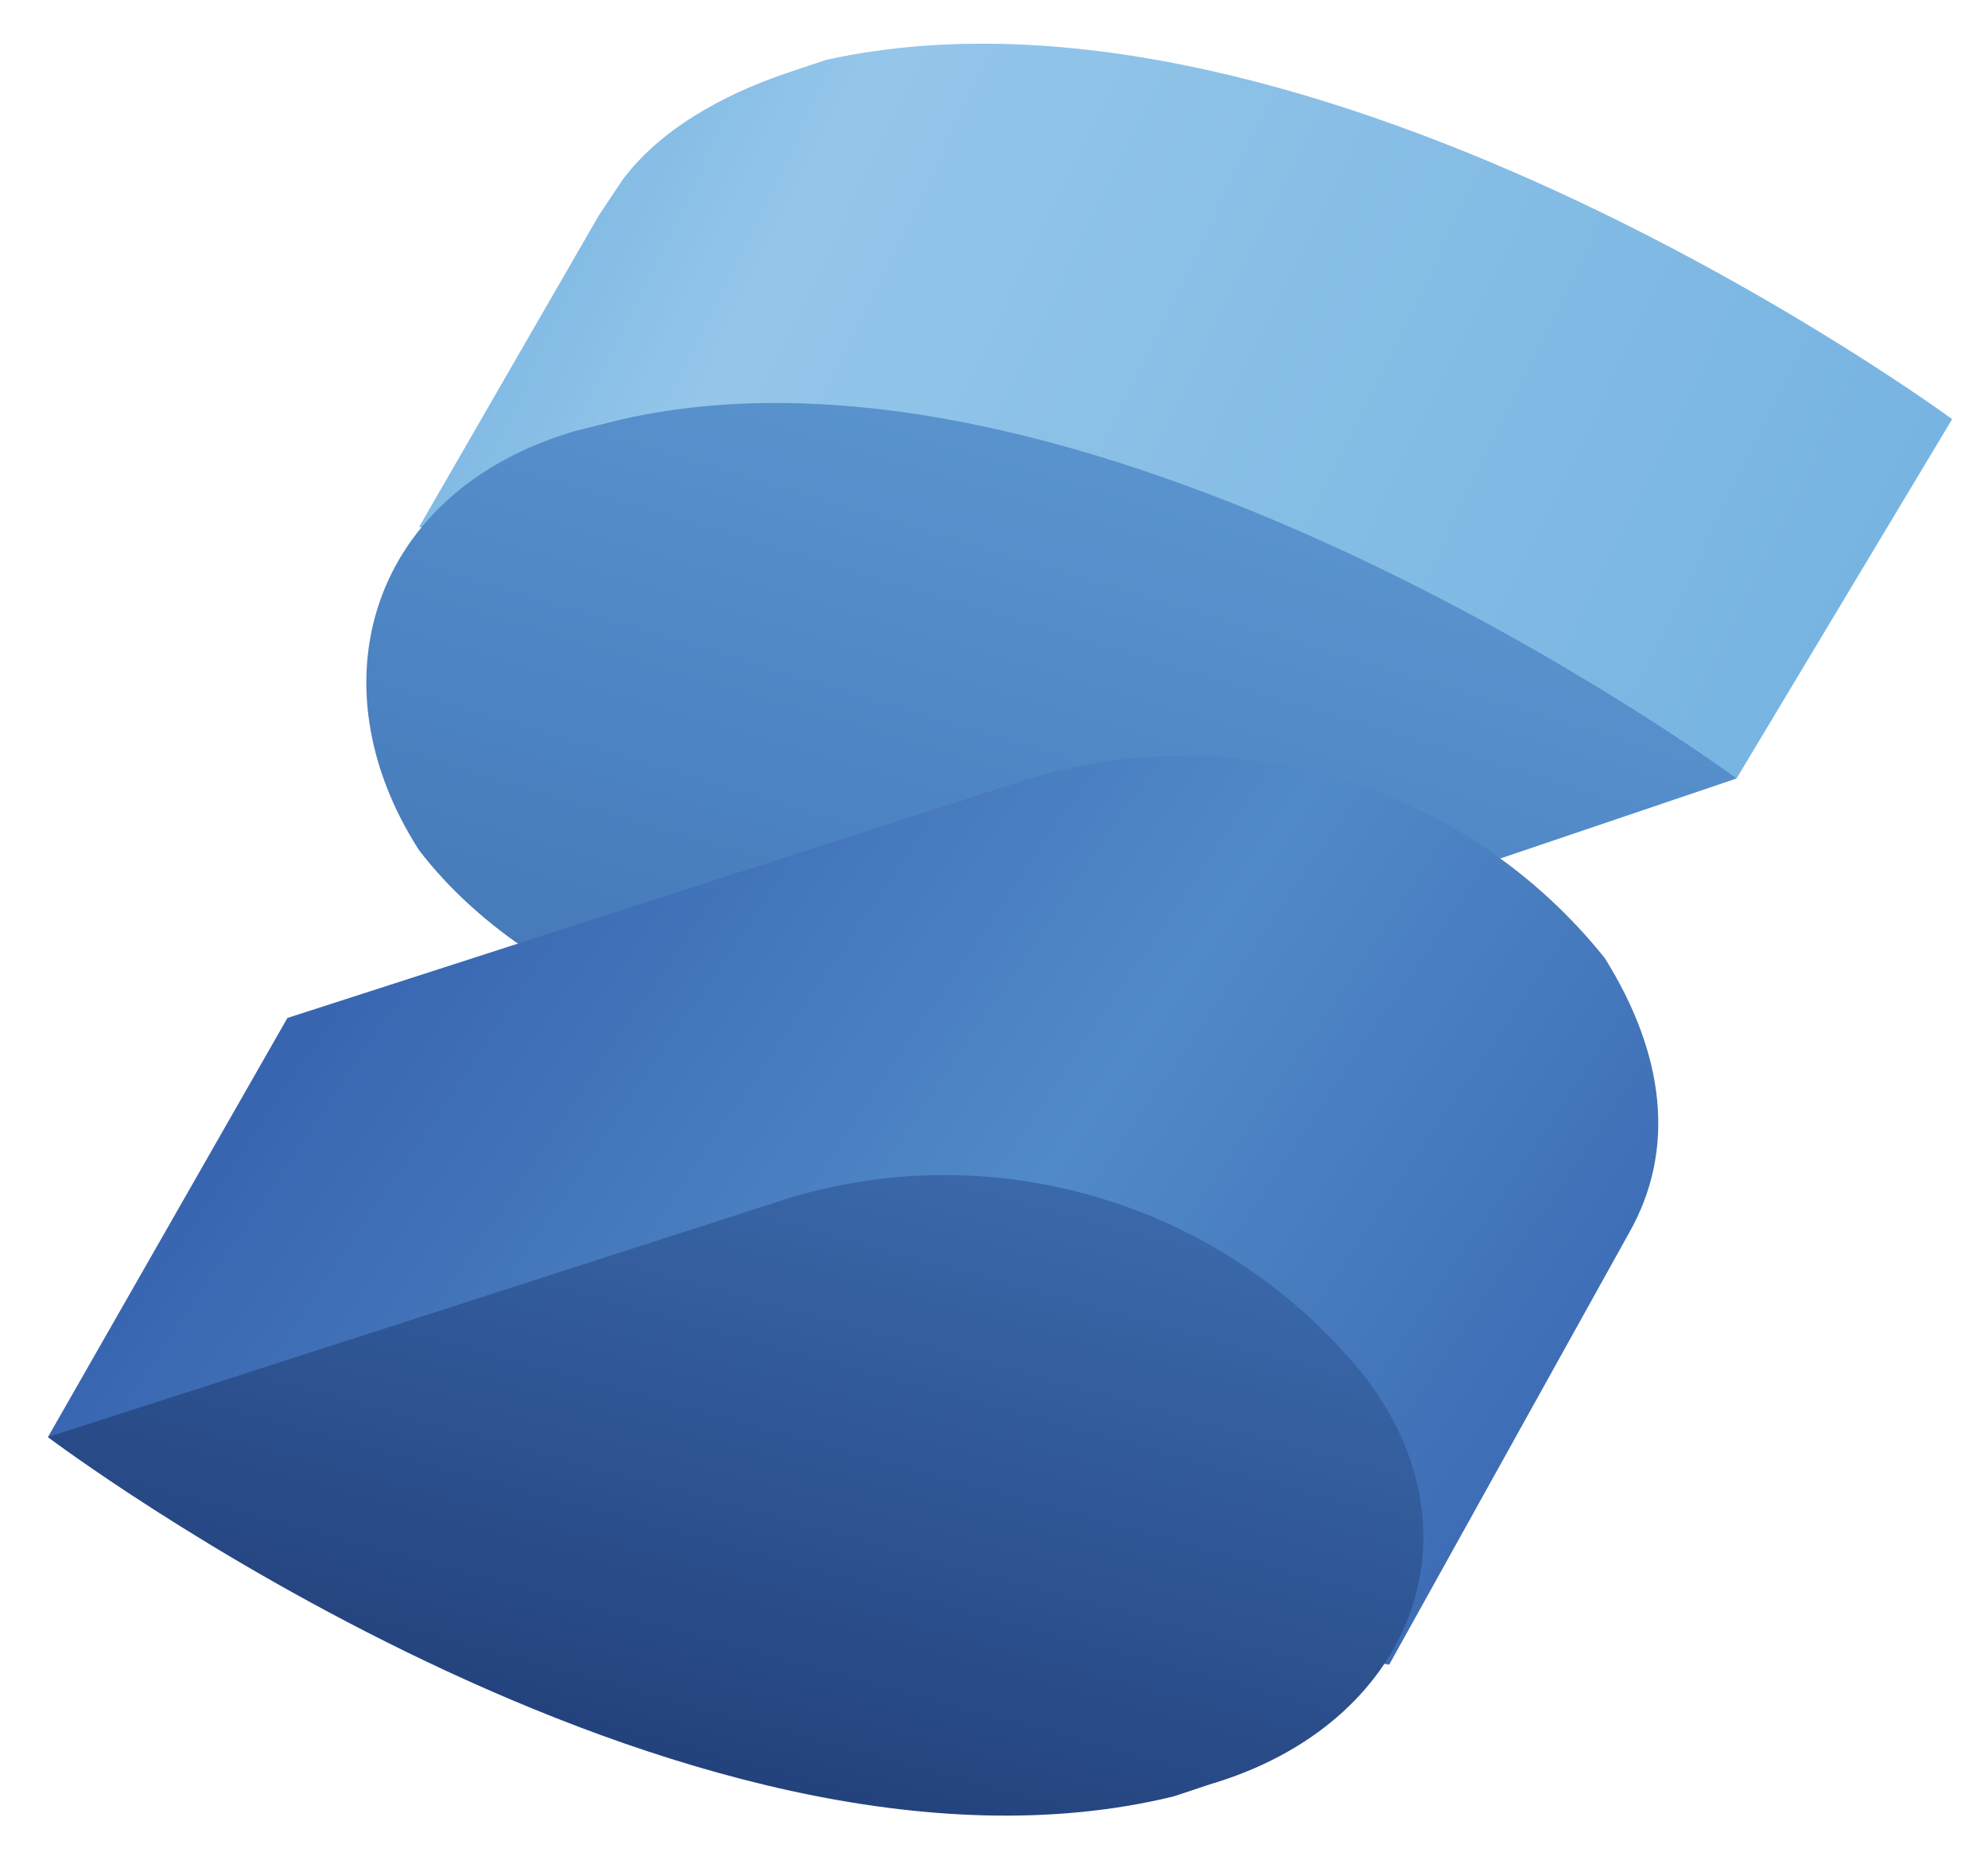
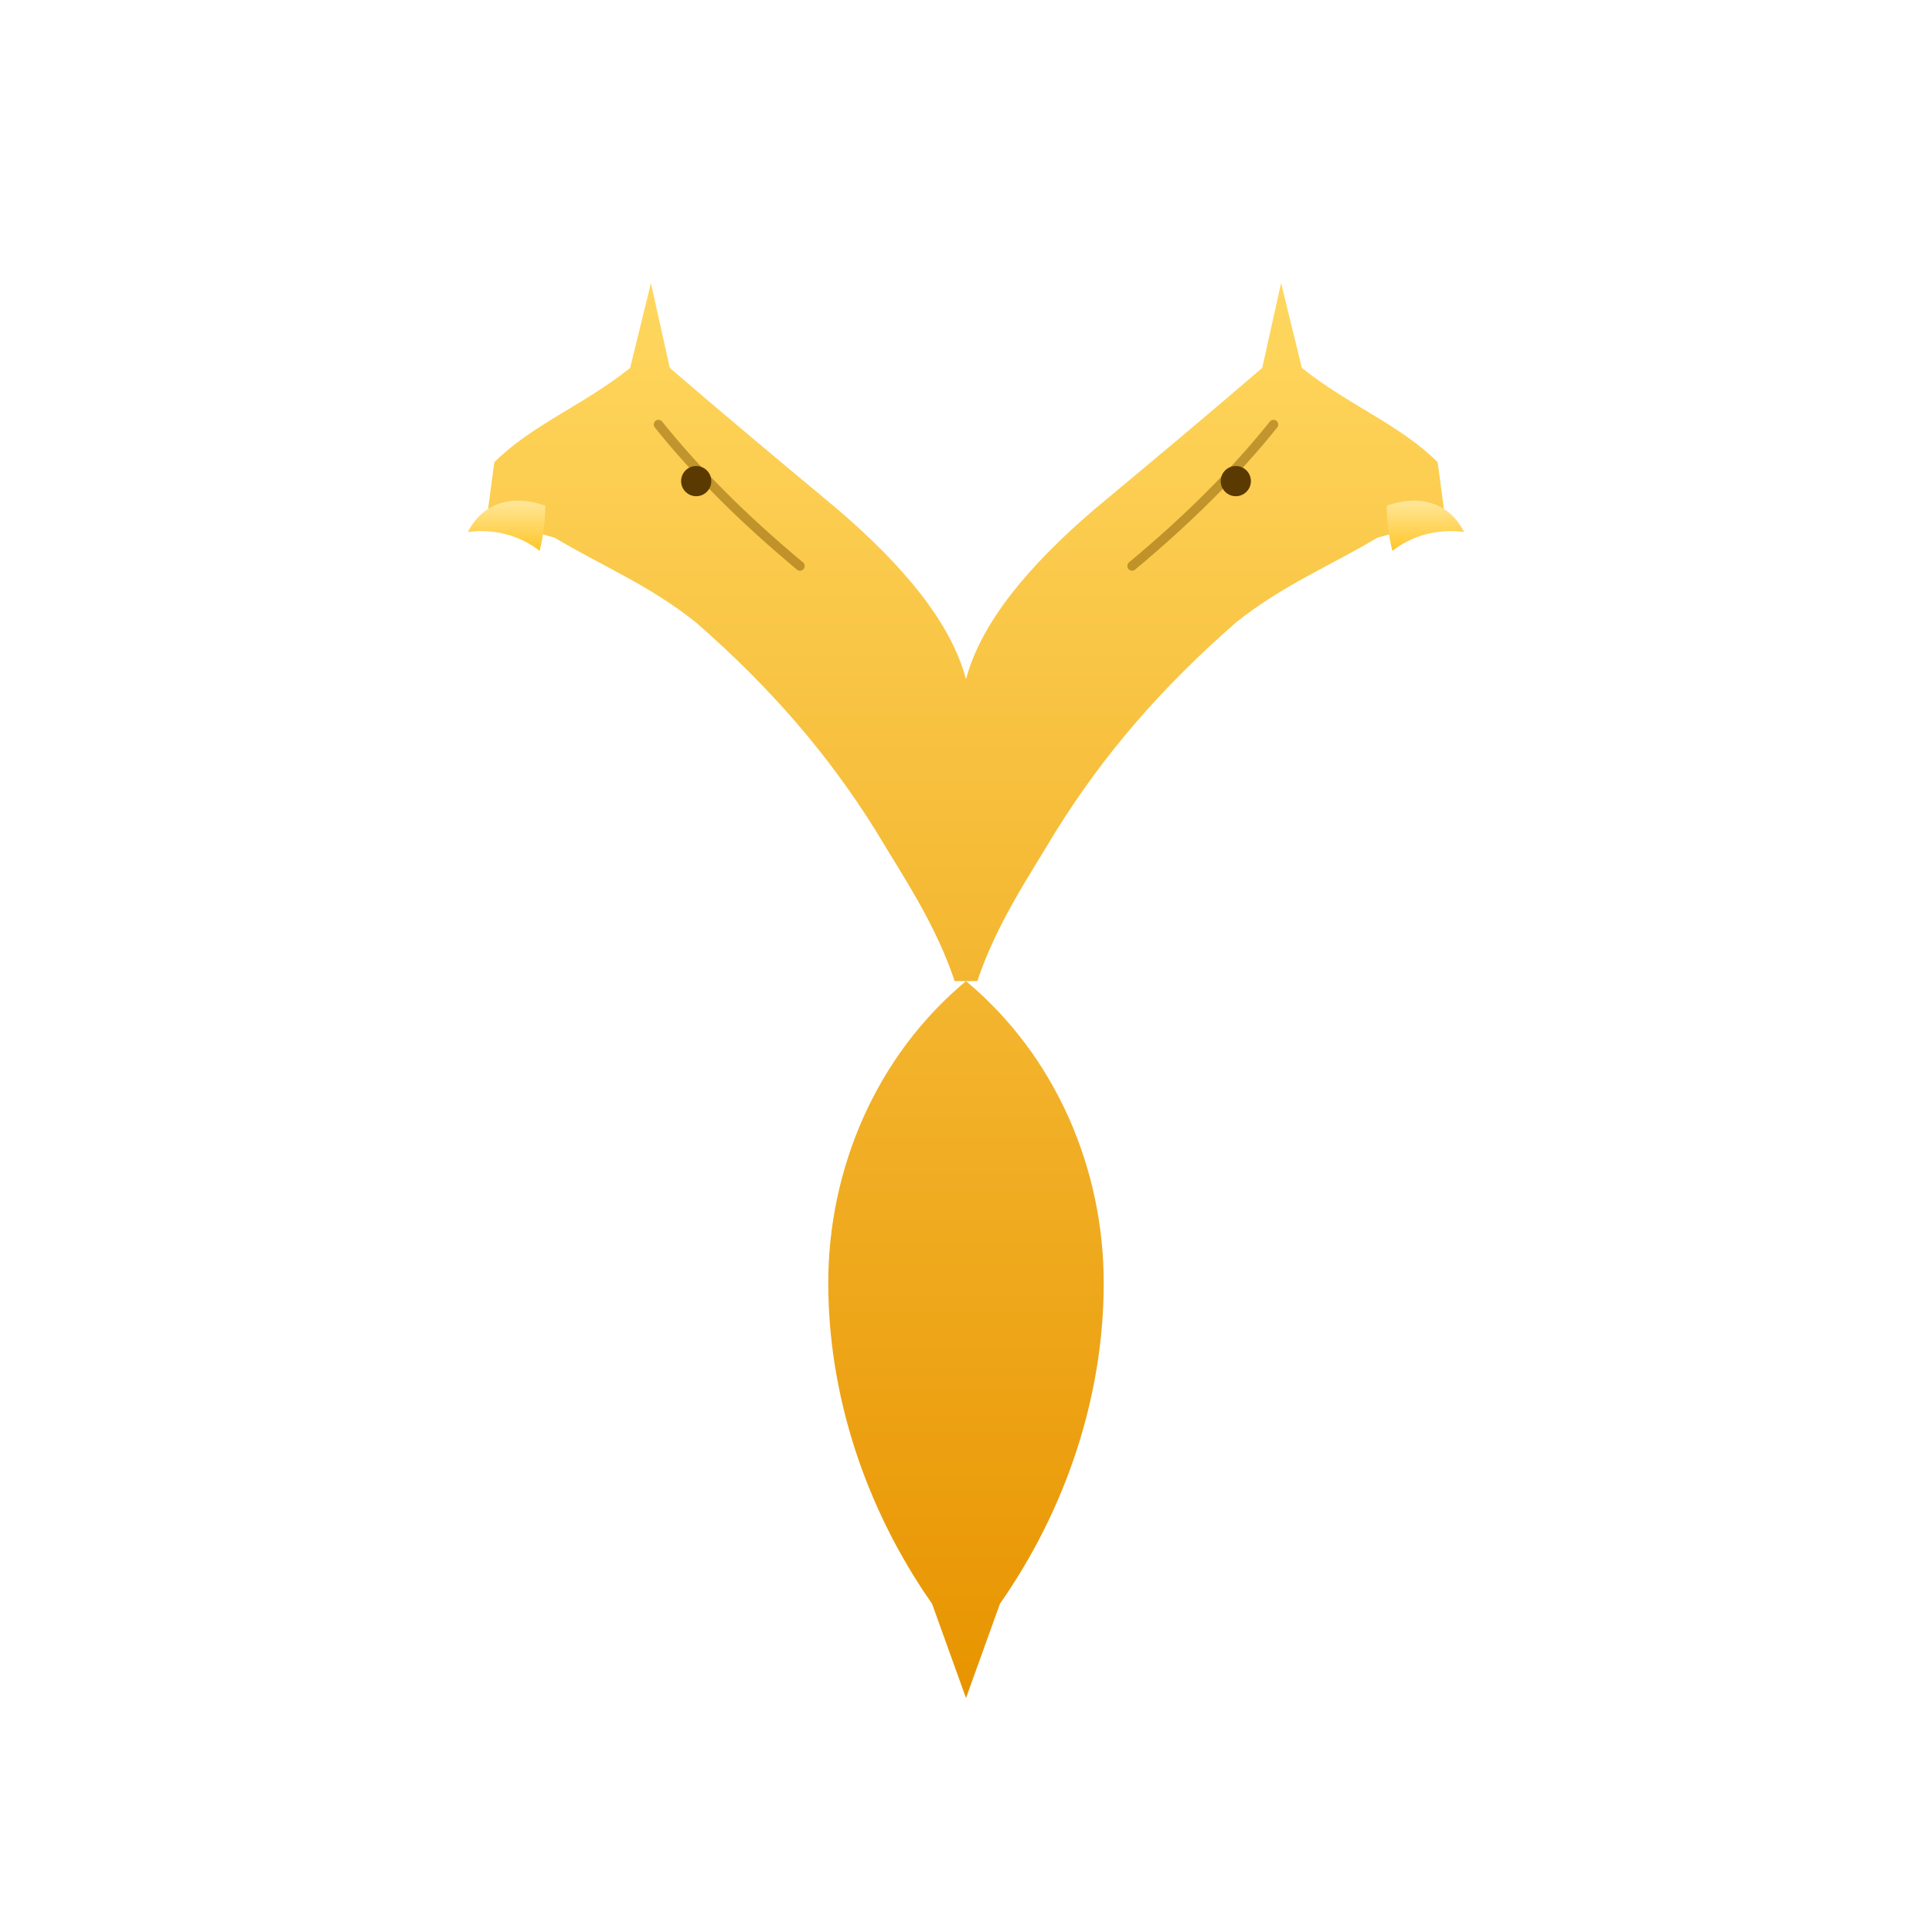
- <svg xmlns="http://www.w3.org/2000/svg" viewBox="0 0 166 155.3">
-   <path d="M163 35S110-4 69 5l-3 1c-6 2-11 5-14 9l-2 3-15 26 26 5c11 7 25 10 38 7l46 9 18-30z" fill="#76b3e1" />
-   <linearGradient id="a" gradientUnits="userSpaceOnUse" x1="27.5" y1="3" x2="152" y2="63.5">
-     <stop offset=".1" stop-color="#76b3e1" />
-     <stop offset=".3" stop-color="#dcf2fd" />
-     <stop offset="1" stop-color="#76b3e1" />
-   </linearGradient>
-   <path d="M163 35S110-4 69 5l-3 1c-6 2-11 5-14 9l-2 3-15 26 26 5c11 7 25 10 38 7l46 9 18-30z" opacity=".3" fill="url(#a)" />
-   <path d="M52 35l-4 1c-17 5-22 21-13 35 10 13 31 20 48 15l62-21S92 26 52 35z" fill="#518ac8" />
-   <linearGradient id="b" gradientUnits="userSpaceOnUse" x1="95.8" y1="32.6" x2="74" y2="105.2">
-     <stop offset="0" stop-color="#76b3e1" />
-     <stop offset=".5" stop-color="#4377bb" />
-     <stop offset="1" stop-color="#1f3b77" />
-   </linearGradient>
-   <path d="M52 35l-4 1c-17 5-22 21-13 35 10 13 31 20 48 15l62-21S92 26 52 35z" opacity=".3" fill="url(#b)" />
-   <linearGradient id="c" gradientUnits="userSpaceOnUse" x1="18.4" y1="64.2" x2="144.3" y2="149.8">
-     <stop offset="0" stop-color="#315aa9" />
-     <stop offset=".5" stop-color="#518ac8" />
-     <stop offset="1" stop-color="#315aa9" />
-   </linearGradient>
-   <path d="M134 80a45 45 0 00-48-15L24 85 4 120l112 19 20-36c4-7 3-15-2-23z" fill="url(#c)" />
-   <linearGradient id="d" gradientUnits="userSpaceOnUse" x1="75.2" y1="74.5" x2="24.4" y2="260.8">
-     <stop offset="0" stop-color="#4377bb" />
-     <stop offset=".5" stop-color="#1a336b" />
-     <stop offset="1" stop-color="#1a336b" />
-   </linearGradient>
-   <path d="M114 115a45 45 0 00-48-15L4 120s53 40 94 30l3-1c17-5 23-21 13-34z" fill="url(#d)" />
+ <svg xmlns="http://www.w3.org/2000/svg" viewBox="0 0 1024 1024" role="img">
+   <defs>
+     <linearGradient id="dragon" x1="0%" y1="0%" x2="0%" y2="100%">
+       <stop offset="0%" stop-color="#FFD75E" />
+       <stop offset="100%" stop-color="#E89400" />
+     </linearGradient>
+     <linearGradient id="flame" x1="0%" y1="0%" x2="0%" y2="100%">
+       <stop offset="0%" stop-color="#FFE79A" />
+       <stop offset="100%" stop-color="#FFC629" />
+     </linearGradient>
+   </defs>
+   <g id="half">
+     <path d="M 512 360 C 520 330 545 300 580 270 C 610 245 640 220 669 195 L 679 150 L 690 195 C 715 215 742 225 762 245 L 766 275 L 730 285 C 705 300 680 310 655 330 C 615 365 585 400 560 440 C 545 465 528 490 518 520 L 512 520 C 560 560 585 620 585 680 C 585 740 565 800 530 850 L 512 900 Z" fill="url(#dragon)" />
+     <path d="M 600 300 C 630 275 655 250 675 225" fill="none" stroke="#7A4E00" stroke-width="5" stroke-linecap="round" opacity="0.45" />
+     <circle cx="655" cy="255" r="8" fill="#5A3A00" />
+     <path d="M 735 268 C 752 262 768 266 776 282 C 762 280 748 284 738 292 C 736 284 735 276 735 268 Z" fill="url(#flame)" />
+   </g>
+   <use href="#half" transform="translate(1024,0) scale(-1,1)" />
</svg>
